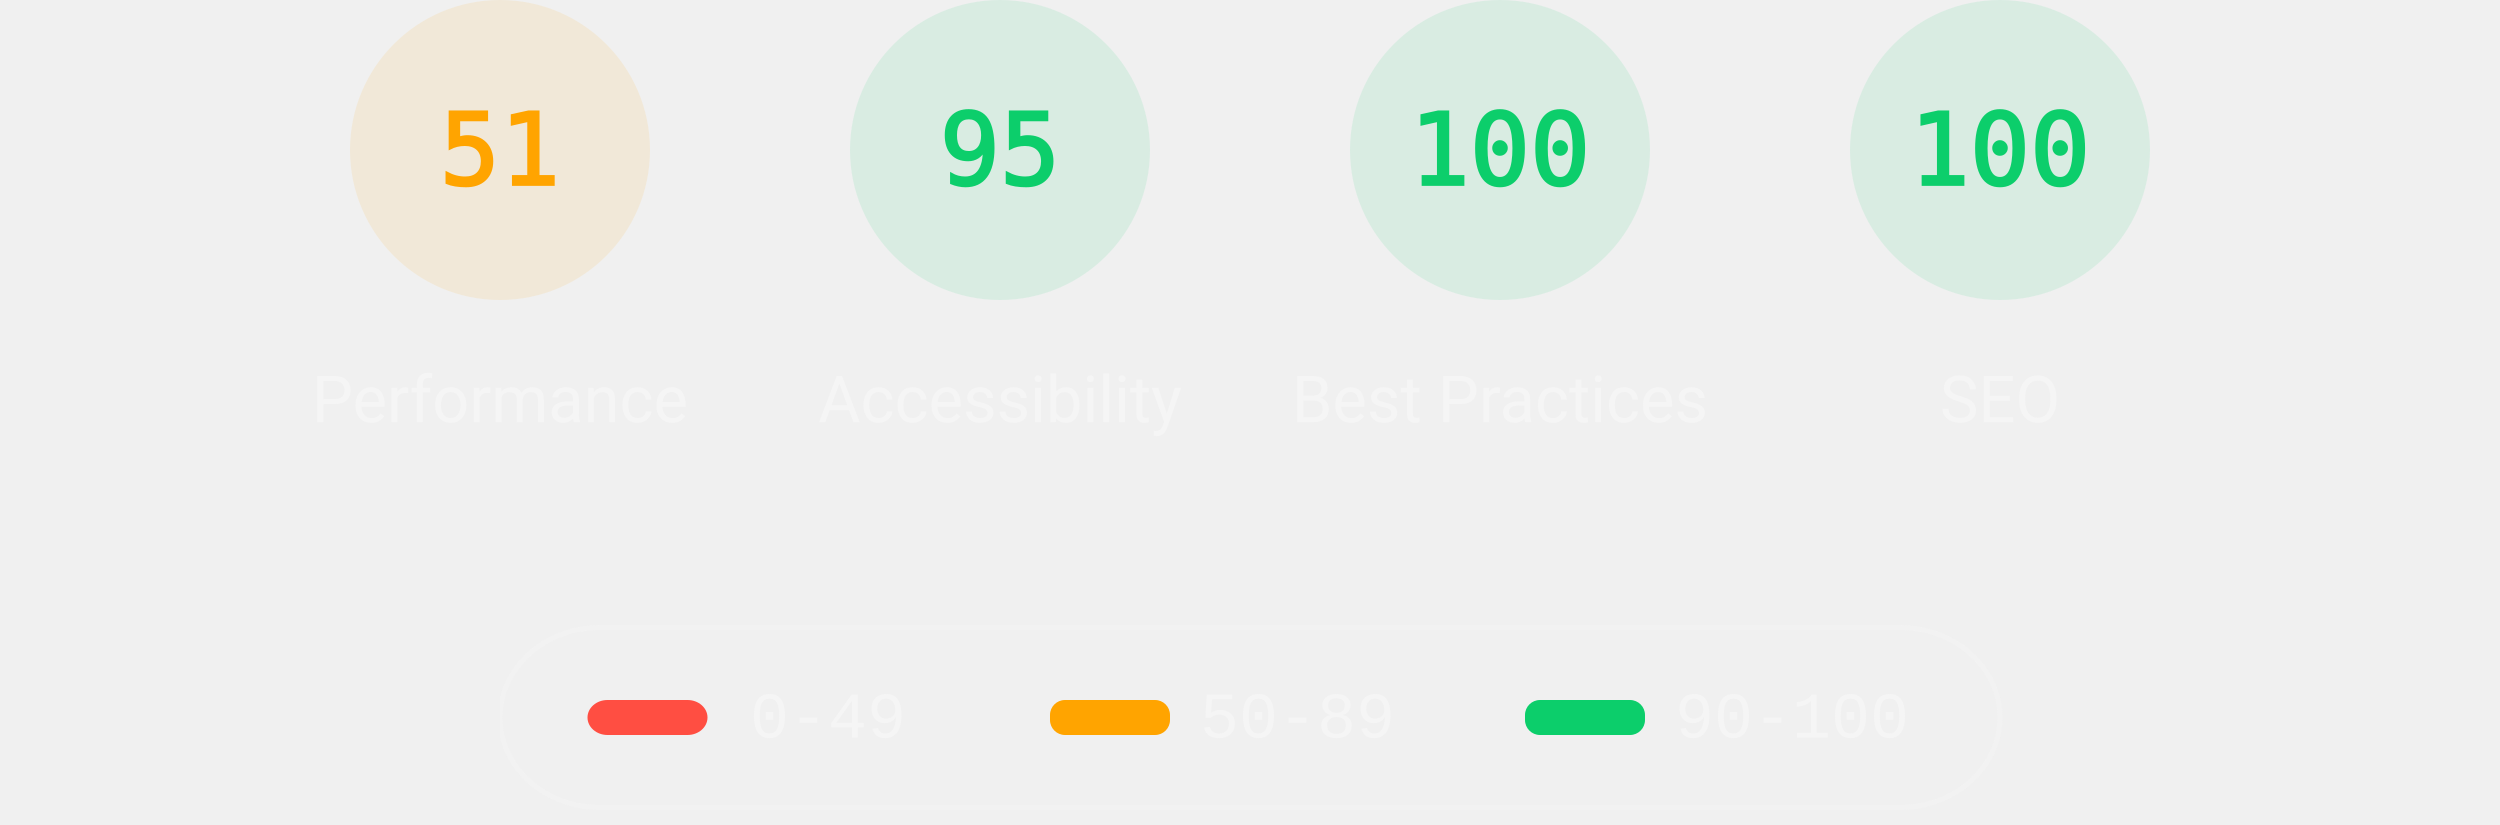
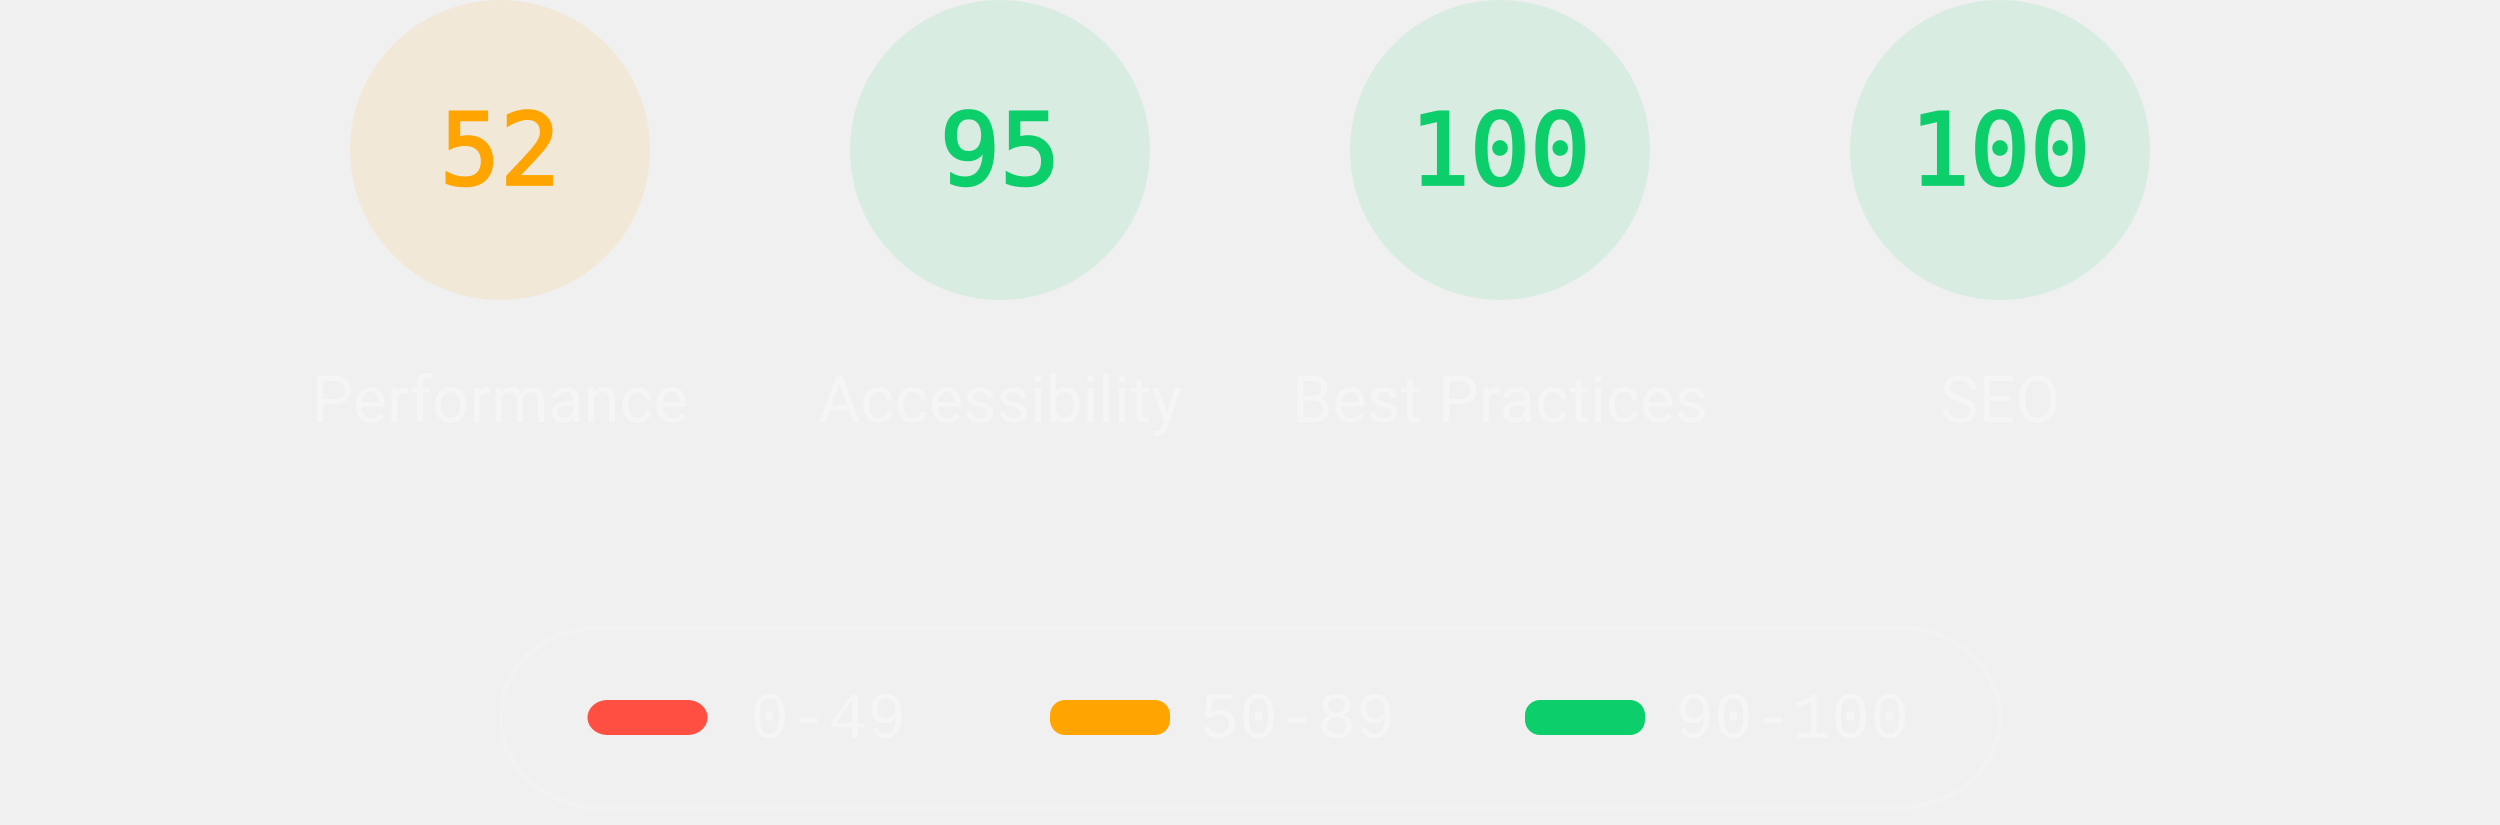
<svg xmlns="http://www.w3.org/2000/svg" class="theme--dark" fill="none" width="1000" height="330">
  <style>
			.gauge-base {
				opacity: 0.1
			}

			.gauge-arc {
				fill: none;
				animation-delay: 250ms;
				stroke-linecap: round;
				transform: rotate(-90deg);
				transform-origin: 100px 60px;
				animation: load-gauge 1s ease forwards
			}

			.guage-text {
				font-size: 40px;
				font-family: monospace;
				text-align: center
			}

			.guage-red {
				color: #ff4e42;
				fill: #ff4e42;
				stroke: #ff4e42
			}
			.guage-orange {
				color: #ffa400;
				fill: #ffa400;
				stroke: #ffa400
			}
			.guage-green {
				color: #0cce6b;
				fill: #0cce6b;
				stroke: #0cce6b
			}
			.theme--agnostic .guage-undefined {
				color: #5c5c5c;
				fill: #5c5c5c;
				stroke: #5c5c5c
			}
			.theme--light .guage-undefined {
				color: #1e1e1e;
				fill: #1e1e1e;
				stroke: #1e1e1e
			}
			.theme--dark .guage-undefined {
				color: #f5f5f5;
				fill: #f5f5f5;
				stroke: #f5f5f5
			}

			.guage-title {
				stroke: none;
				font-size: 26px;
				line-height: 26px;
				font-family: Roboto, Halvetica, Arial, sans-serif
			}
			.metric.guage-title {
				font-family: 'Courier New', Courier, monospace
			}
			.theme--agnostic .guage-title {
				color: #737373;
				fill: #737373
			}
			.theme--light .guage-title {
				color: #212121;
				fill: #212121
			}
			.theme--dark .guage-title {
				color: #f5f5f5;
				fill: #f5f5f5
			}

			@keyframes load-gauge {
				from {
					stroke-dasharray: 0 352.858
				}
			}
			.lh-gauge--pwa__disc {
				fill: #e0e0e0
			}
			.lh-gauge--pwa__logo {
				position: relative;
				fill: #b0b0b0
			}
			.lh-gauge--pwa__invisible {
				display: none
			}
			.lh-gauge--pwa__visible {
				display: inline
			}
			.guage-invisible {
				display: none
			}
			.lh-gauge--pwa__logo--primary-color {
				fill: #304ffe
			}
			.theme--agnostic .lh-gauge--pwa__logo--secondary-color {
				fill: #787878
			}
			.theme--light .lh-gauge--pwa__logo--secondary-color {
				fill: #3d3d3d
			}
			.theme--dark .lh-gauge--pwa__logo--secondary-color {
				fill: #d8b6b6
			}
			.theme--light #svg_2 {
				stroke: #00000022
			}
			.theme--agnostic #svg_2 {
				stroke: #616161
			}
			.theme--light #svg_2 {
				stroke: #00000022
			}
			.theme--dark #svg_2 {
				stroke: #f5f5f566
			}
		</style>
  <svg class="guage-div guage-perf guage-orange" viewBox="0 0 200 200" width="200" height="200" x="100" y="0">
    <circle class="gauge-base" r="56" cx="100" cy="60" stroke-width="8" />
-     <circle class="gauge-arc guage-arc-1" r="56" cx="100" cy="60" stroke-width="8" style="stroke-dasharray: 179.448, 351.858;" />
-     <text class="guage-text" x="100px" y="60px" alignment-baseline="central" dominant-baseline="central" text-anchor="middle">51</text>
+     <circle class="gauge-arc guage-arc-1" r="56" cx="100" cy="60" stroke-width="8" style="stroke-dasharray: 182.966, 351.858;" />
+     <text class="guage-text" x="100px" y="60px" alignment-baseline="central" dominant-baseline="central" text-anchor="middle">52</text>
    <text class="guage-title" x="100px" y="160px" alignment-baseline="central" dominant-baseline="central" text-anchor="middle">Performance</text>
  </svg>
  <svg class="guage-div guage-acc guage-green" viewBox="0 0 200 200" width="200" height="200" x="300" y="0">
    <circle class="gauge-base" r="56" cx="100" cy="60" stroke-width="8" />
    <circle class="gauge-arc guage-arc-2" r="56" cx="100" cy="60" stroke-width="8" style="stroke-dasharray: 334.265, 351.858;" />
    <text class="guage-text" x="100px" y="60px" alignment-baseline="central" dominant-baseline="central" text-anchor="middle">95</text>
    <text class="guage-title" x="100px" y="160px" alignment-baseline="central" dominant-baseline="central" text-anchor="middle">Accessibility</text>
  </svg>
  <svg class="guage-div guage-best guage-green" viewBox="0 0 200 200" width="200" height="200" x="500" y="0">
    <circle class="gauge-base" r="56" cx="100" cy="60" stroke-width="8" />
    <circle class="gauge-arc guage-arc-3" r="56" cx="100" cy="60" stroke-width="8" style="stroke-dasharray: 351.858, 351.858;" />
    <text class="guage-text" x="100px" y="60px" alignment-baseline="central" dominant-baseline="central" text-anchor="middle">100</text>
    <text class="guage-title" x="100px" y="160px" alignment-baseline="central" dominant-baseline="central" text-anchor="middle">Best Practices</text>
  </svg>
  <svg class="guage-div guage-seo guage-green" viewBox="0 0 200 200" width="200" height="200" x="700" y="0">
    <circle class="gauge-base" r="56" cx="100" cy="60" stroke-width="8" />
    <circle class="gauge-arc guage-arc-4" r="56" cx="100" cy="60" stroke-width="8" style="stroke-dasharray: 351.858, 351.858;" />
    <text class="guage-text" x="100px" y="60px" alignment-baseline="central" dominant-baseline="central" text-anchor="middle">100</text>
    <text class="guage-title" x="100px" y="160px" alignment-baseline="central" dominant-baseline="central" text-anchor="middle">SEO</text>
  </svg>
  <svg class="guage-div guage-pwa guage-invisible" viewBox="0 0 200 200" width="200" height="200" x="900" y="0">
    <svg viewBox="0 0 60 60" width="112" height="112" x="44" y="4">
      <defs>
        <linearGradient id="lh-gauge--pwa__check-circle__gradient-0" x1="50%" y1="0%" x2="50%" y2="100%">
          <stop stop-color="#00C852" offset="0%" />
          <stop stop-color="#009688" offset="100%" />
        </linearGradient>
        <linearGradient id="lh-gauge--pwa__installable__shadow-gradient-0" x1="76.056%" x2="24.111%" y1="82.995%" y2="24.735%">
          <stop stop-color="#A5D6A7" offset="0%" />
          <stop stop-color="#80CBC4" offset="100%" />
        </linearGradient>
        <linearGradient id="lh-gauge--pwa__fast-reliable__shadow-gradient-0" x1="76.056%" y1="82.995%" x2="25.678%" y2="26.493%">
          <stop stop-color="#64B5F6" offset="0%" />
          <stop stop-color="#2979FF" offset="100%" />
        </linearGradient>
        <g id="lh-gauge--pwa__fast-reliable-badge-0">
          <circle fill="#FFFFFF" cx="10" cy="10" r="10" />
          <path fill="#304FFE" d="M10 3.58l5.25 2.34v3.5c0 3.23-2.24 6.26-5.25 7-3.01-.74-5.25-3.77-5.25-7v-3.5L10 3.58zm-.47 10.74l2.76-4.83.03-.07c.04-.08 0-.24-.22-.24h-1.64l.47-3.26h-.47l-2.7 4.77c-.02.01.05-.1-.04.05-.09.16-.1.31.18.31h1.63l-.47 3.27h.47z" />
        </g>
        <g id="lh-gauge--pwa__installable-badge-0">
          <circle fill="#FFFFFF" cx="10" cy="10" r="10" />
          <path fill="#009688" d="M10 4.167A5.835 5.835 0 0 0 4.167 10 5.835 5.835 0 0 0 10 15.833 5.835 5.835 0 0 0 15.833 10 5.835 5.835 0 0 0 10 4.167zm2.917 6.416h-2.334v2.334H9.417v-2.334H7.083V9.417h2.334V7.083h1.166v2.334h2.334v1.166z" />
        </g>
      </defs>
      <g stroke="none" fill-rule="nonzero">
        <circle class="lh-gauge--pwa__disc" cx="30" cy="30" r="30" />
        <g class="lh-gauge--pwa__logo">
          <path d="M35.66 19.39l.7-1.75h2L37.4 15 38.6 12l3.4 9h-2.51l-.58-1.61z" />
          <path d="M33.52 21l3.65-9h-2.42l-2.5 5.82L30.5 12h-1.86l-1.9 5.82-1.35-2.65-1.21 3.72L25.4 21h2.38l1.72-5.2 1.64 5.2z" />
          <path fill-rule="nonzero" d="M20.3 17.91h1.48c.45 0 .85-.05 1.2-.15l.39-1.18 1.07-3.3a2.64 2.64 0 0 0-.28-.37c-.55-.6-1.36-.91-2.42-.91H18v9h2.3V17.9zm1.96-3.84c.22.22.33.5.33.87 0 .36-.1.65-.29.87-.2.23-.59.35-1.15.35h-.86v-2.41h.87c.52 0 .89.1 1.1.32z" />
        </g>
        <rect class="lh-gauge--pwa__component lh-gauge--pwa__na-line lh-gauge--pwa__invisible" fill="#FFFFFF" x="20" y="32" width="20" height="4" rx="2" />
        <g class="lh-gauge--pwa__component lh-gauge--pwa__fast-reliable-badge lh-gauge--pwa__invisible" transform="translate(20, 29)">
          <path fill="url(#lh-gauge--pwa__fast-reliable__shadow-gradient-0)" d="M33.63 19.49A30 30 0 0 1 16.2 30.36L3 17.14 17.14 3l16.49 16.49z" />
          <use href="#lh-gauge--pwa__fast-reliable-badge-0" />
        </g>
        <g class="lh-gauge--pwa__component lh-gauge--pwa__installable-badge lh-gauge--pwa__invisible" transform="translate(20, 29)">
          <path fill="url(#lh-gauge--pwa__installable__shadow-gradient-0)" d="M33.629 19.487c-4.272 5.453-10.391 9.39-17.415 10.869L3 17.142 17.142 3 33.63 19.487z" />
          <use href="#lh-gauge--pwa__installable-badge-0" />
        </g>
        <g class="lh-gauge--pwa__component lh-gauge--pwa__fast-reliable-installable-badges lh-gauge--pwa__invisible">
          <g transform="translate(8, 29)">
            <path fill="url(#lh-gauge--pwa__fast-reliable__shadow-gradient-0)" d="M16.321 30.463L3 17.143 17.142 3l22.365 22.365A29.864 29.864 0 0 1 22 31c-1.942 0-3.84-.184-5.679-.537z" />
            <use href="#lh-gauge--pwa__fast-reliable-badge-0" />
          </g>
          <g transform="translate(32, 29)">
            <path fill="url(#lh-gauge--pwa__installable__shadow-gradient-0)" d="M25.982 11.84a30.107 30.107 0 0 1-13.08 15.203L3 17.143 17.142 3l8.84 8.84z" />
            <use href="#lh-gauge--pwa__installable-badge-0" />
          </g>
        </g>
        <g class="lh-gauge--pwa__component lh-gauge--pwa__check-circle lh-gauge--pwa__invisible" transform="translate(18, 28)">
          <circle fill="#FFFFFF" cx="12" cy="12" r="12" />
          <path fill="url(#lh-gauge--pwa__check-circle__gradient-0)" d="M12 2a10 10 0 1 0 0 20 10 10 0 0 0 0-20zm-2 15l-5-5 1.41-1.41L10 14.17l7.59-7.59L19 8l-9 9z" />
        </g>
      </g>
    </svg>
    <text class="guage-title" y="160px" alignment-baseline="central" dominant-baseline="central" text-anchor="middle">
      <tspan x="100px" dy="-6px">Progressive</tspan>
      <tspan x="100px" dy="30px">Web App</tspan>
    </text>
  </svg>
  <svg width="604" height="76" x="200" y="250">
    <g>
      <rect fill="none" id="canvas_background" height="80" width="604" y="-1" x="-1" />
      <g display="none" overflow="visible" y="0" x="0" height="100%" width="100%" id="canvasGrid">
        <rect fill="url(#gridpattern)" stroke-width="0" y="0" x="0" height="100%" width="100%" />
      </g>
    </g>
    <g>
      <rect fill-opacity="0" stroke-width="2" rx="40" id="svg_2" height="72" width="600" y="1" x="0" fill="#000000" />
      <rect stroke="#000" rx="8" id="svg_3" height="14" width="48" y="30" x="35" stroke-opacity="null" stroke-width="0" fill="#ff4e42" />
      <rect stroke="#000" rx="6" id="svg_4" height="14" width="48" y="30" x="220" stroke-opacity="null" stroke-width="0" fill="#ffa400" />
      <rect stroke="#000" rx="6" id="svg_5" height="14" width="48" y="30" x="410" stroke-opacity="null" stroke-width="0" fill="#0cce6b" />
      <text class="metric guage-title" xml:space="preserve" text-anchor="start" font-size="26" id="svg_6" y="45" x="100" stroke-opacity="null" stroke-width="0" stroke="#000">0-49</text>
      <text class="metric guage-title" xml:space="preserve" text-anchor="start" font-size="26" id="svg_7" y="45" x="280" stroke-opacity="null" stroke-width="0" stroke="#000">50-89</text>
      <text class="metric guage-title" xml:space="preserve" text-anchor="start" font-size="26" id="svg_8" y="45" x="470" stroke-opacity="null" stroke-width="0" stroke="#000">90-100</text>
    </g>
  </svg>
</svg>
